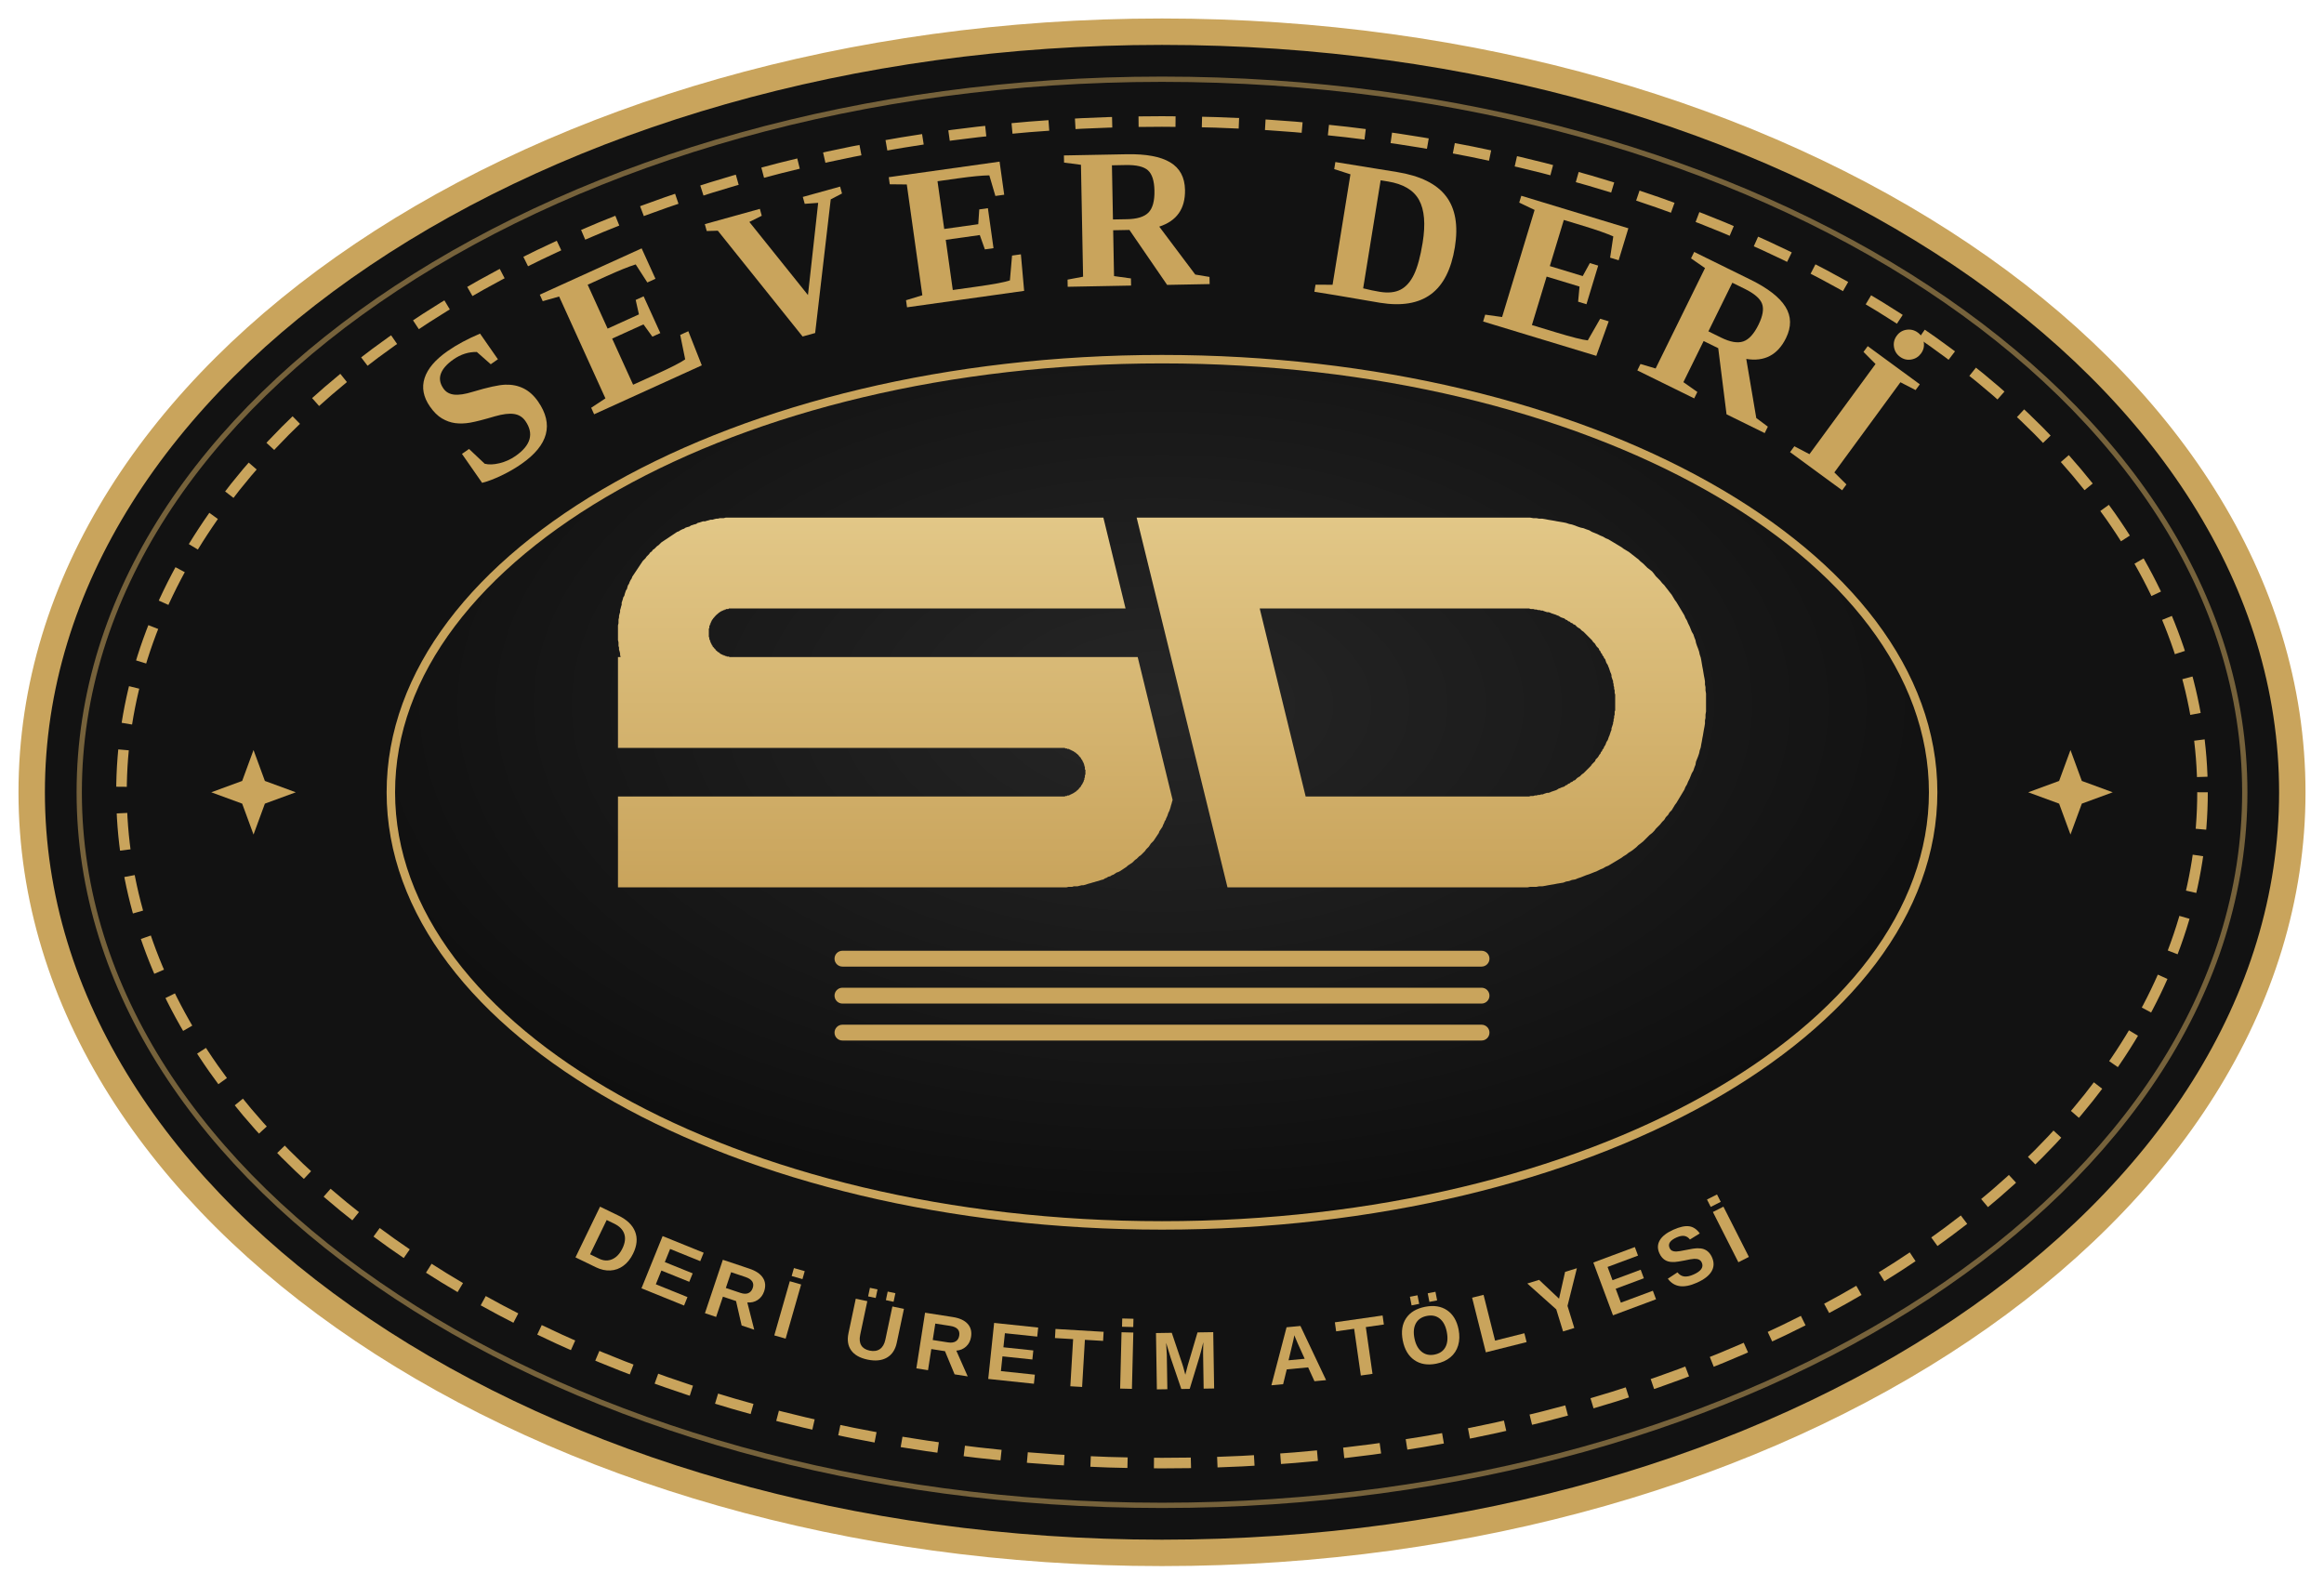
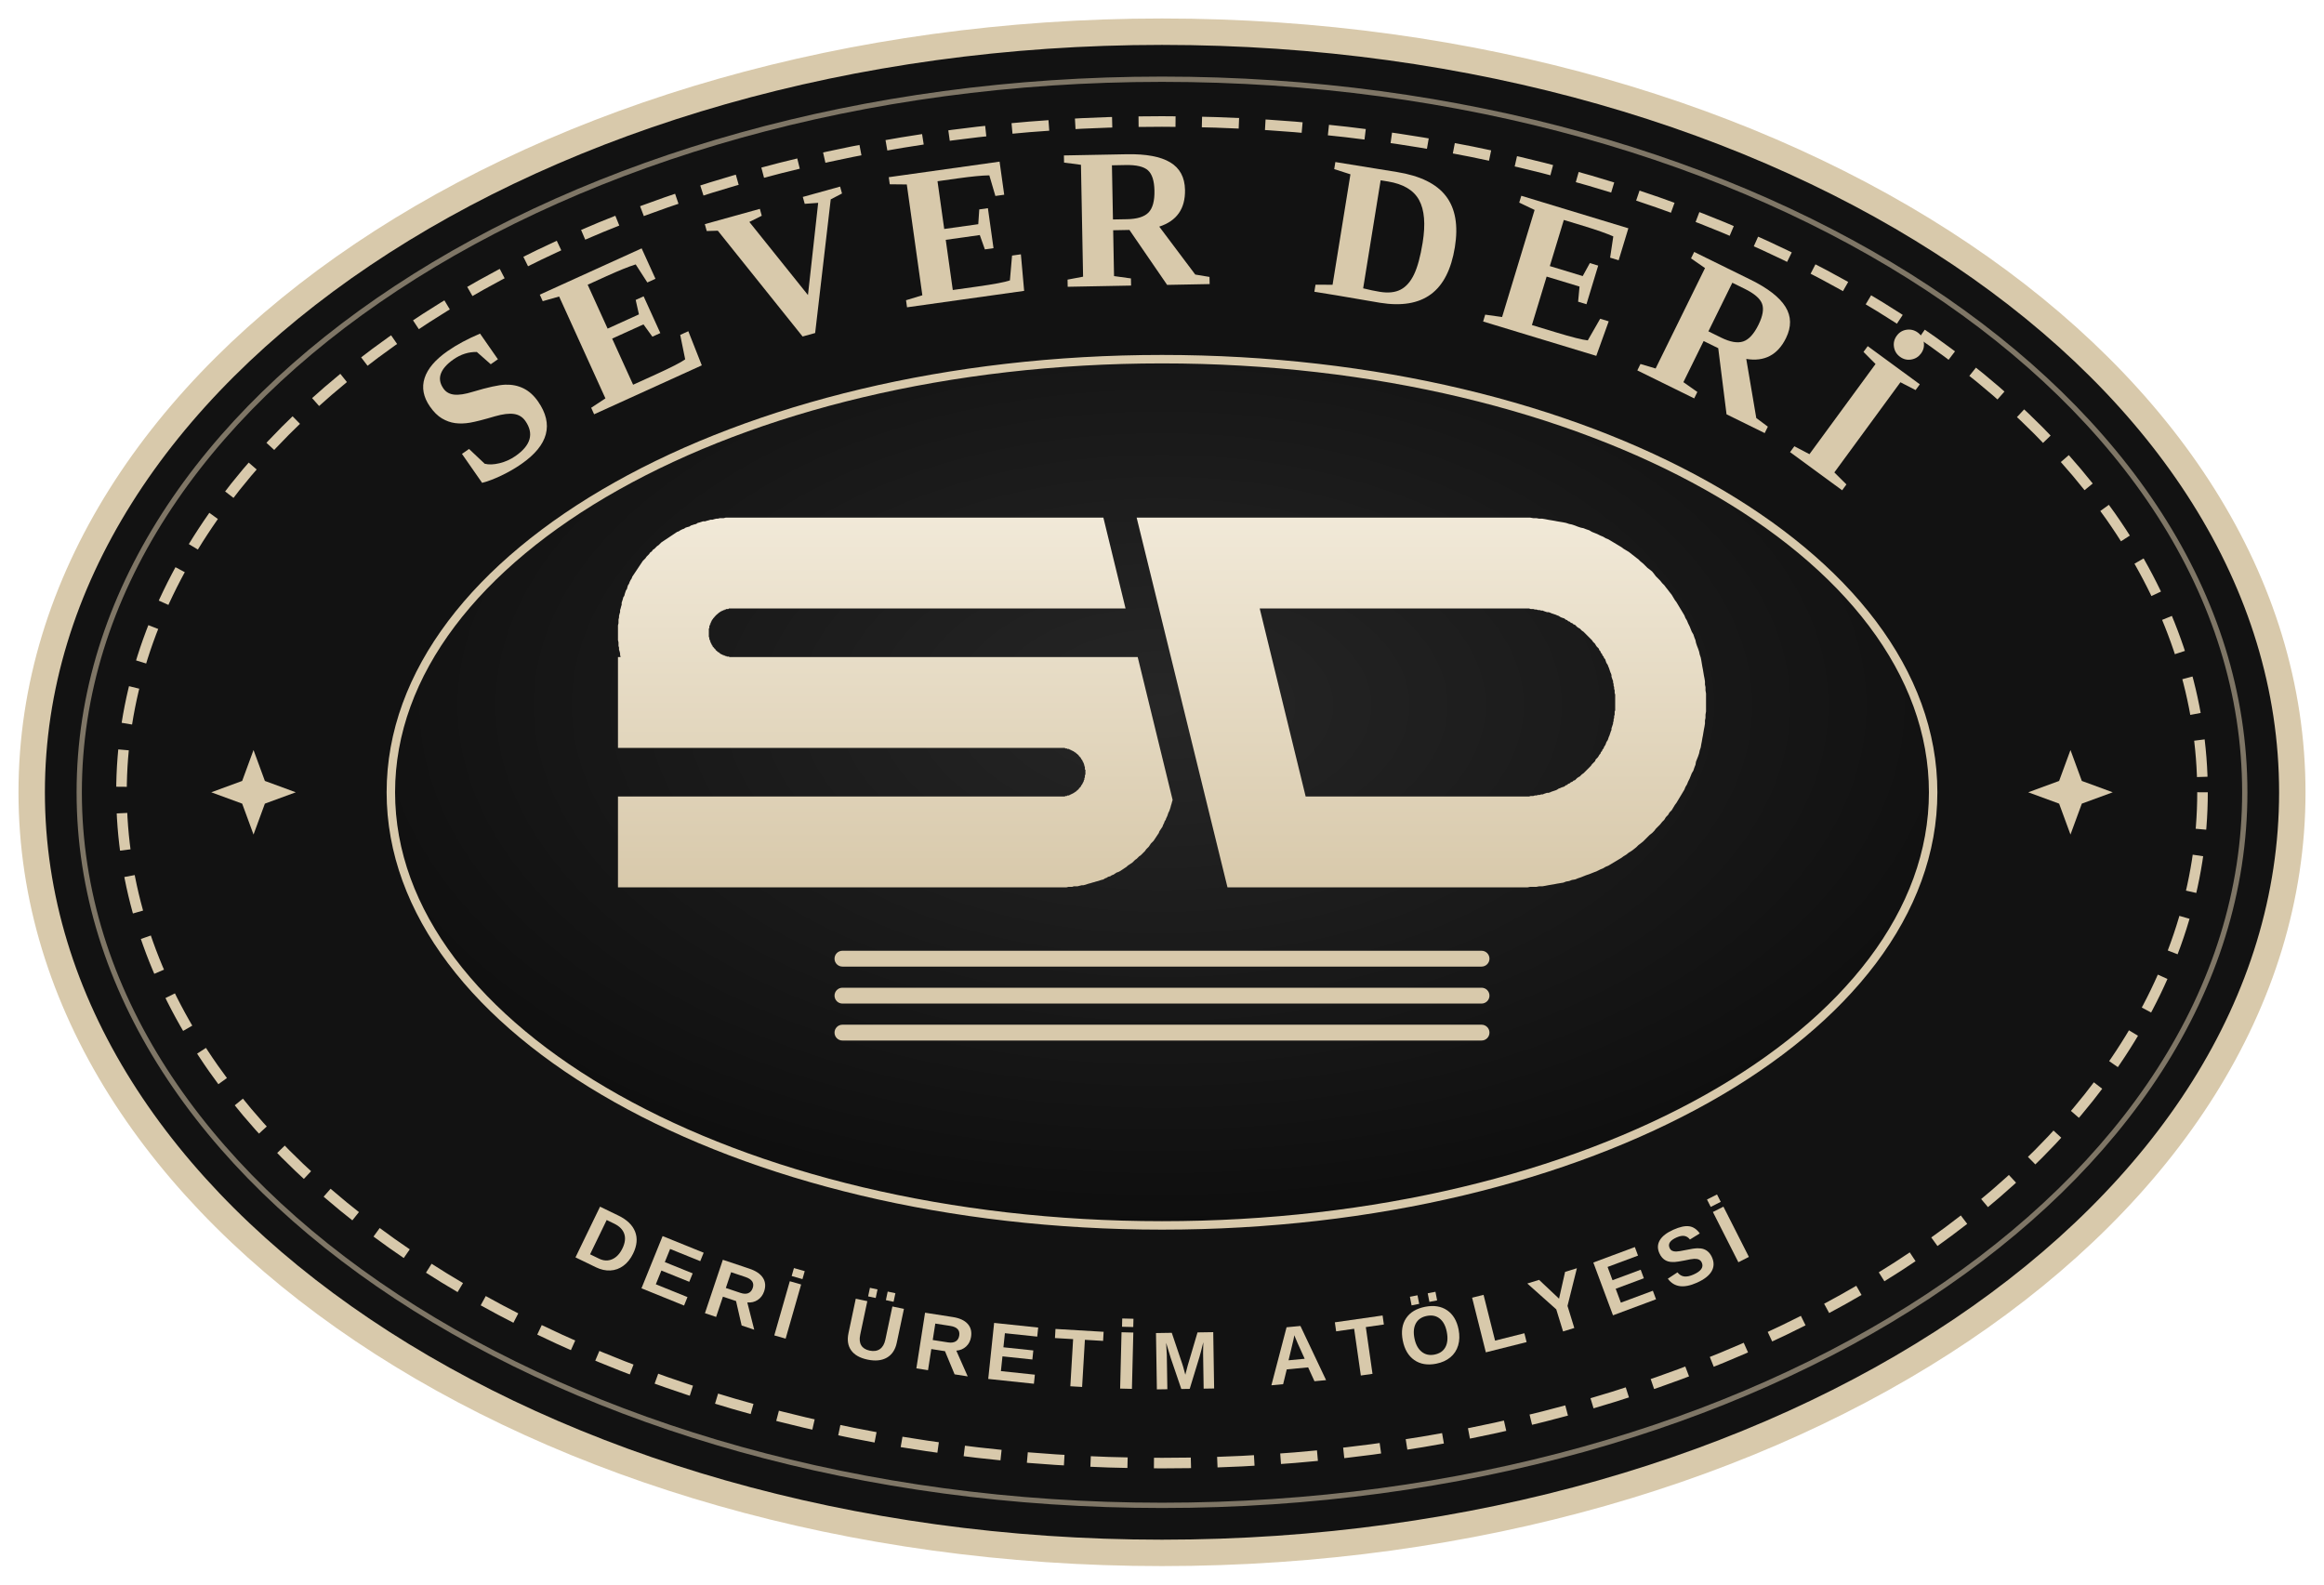
<svg xmlns="http://www.w3.org/2000/svg" viewBox="0 0 440 300" role="img" aria-label="Sever Deri">
  <defs>
    <radialGradient id="g" cx="50%" cy="40%" r="65%">
      <stop offset="0" stop-color="#262626" />
      <stop offset="1" stop-color="#0c0c0c" />
    </radialGradient>
    <linearGradient id="m" x1="0" y1="0" x2="0" y2="1">
-       <stop offset="0" stop-color="#e2c787" />
-       <stop offset="1" stop-color="#c9a45c" />
+       <stop offset="0" stop-color="#f1e9d8" />
+       <stop offset="1" stop-color="#d8c9ab" />
    </linearGradient>
  </defs>
-   <ellipse cx="220" cy="150" rx="214" ry="144" fill="#121212" stroke="#c9a45c" stroke-width="5" />
-   <ellipse cx="220" cy="150" rx="205" ry="135" fill="none" stroke="#c9a45c" stroke-width="1" opacity=".55" />
-   <ellipse cx="220" cy="150" rx="197" ry="127" fill="none" stroke="#c9a45c" stroke-width="2" stroke-dasharray="7 5" />
-   <ellipse cx="220" cy="150" rx="146" ry="82" fill="url(#g)" stroke="#c9a45c" stroke-width="1.6" />
-   <g fill="#c9a45c">
+   <ellipse cx="220" cy="150" rx="214" ry="144" fill="#121212" stroke="#d8c9ab" stroke-width="5" />
+   <ellipse cx="220" cy="150" rx="205" ry="135" fill="none" stroke="#d8c9ab" stroke-width="1" opacity=".55" />
+   <ellipse cx="220" cy="150" rx="197" ry="127" fill="none" stroke="#d8c9ab" stroke-width="2" stroke-dasharray="7 5" />
+   <ellipse cx="220" cy="150" rx="146" ry="82" fill="url(#g)" stroke="#d8c9ab" stroke-width="1.6" />
+   <g fill="#d8c9ab">
    <path transform="translate(98.83 87.31) rotate(-34.85) scale(0.01855 -0.01855) translate(-569.5 0)" d="M109 411H197L242 196Q284 147 369.0 114.0Q454 81 545 81Q832 81 832 317Q832 391 777.5 442.0Q723 493 606 533Q434 590 358.5 625.5Q283 661 231.0 709.0Q179 757 148.0 825.5Q117 894 117 994Q117 1171 237.5 1263.5Q358 1356 590 1356Q758 1356 962 1313V994H873L828 1178Q726 1252 590 1252Q467 1252 401.0 1206.5Q335 1161 335 1067Q335 1000 390.0 952.5Q445 905 562 868Q791 793 876.5 737.5Q962 682 1007.0 600.0Q1052 518 1052 407Q1052 -20 549 -20Q434 -20 314.5 -0.5Q195 19 109 51Z" />
    <path transform="translate(123.43 73.46) rotate(-24.44) scale(0.01855 -0.01855) translate(-683.0 0)" d="M35 73 207 100V1242L35 1268V1341H1177V1000H1086L1054 1217Q942 1231 730 1231H522V739H873L904 887H993V475H904L873 627H522V110H775Q1033 110 1113 126L1170 374H1261L1242 0H35Z" />
    <path transform="translate(152.90 62.85) rotate(-15.51) scale(0.01855 -0.01855) translate(-739.5 0)" d="M1456 1341V1268L1329 1241L811 -31H678L133 1241L23 1268V1341H606V1268L467 1241L844 362L1196 1241L1061 1268V1341Z" />
    <path transform="translate(183.63 56.51) rotate(-7.99) scale(0.01855 -0.01855) translate(-683.0 0)" d="M35 73 207 100V1242L35 1268V1341H1177V1000H1086L1054 1217Q942 1231 730 1231H522V739H873L904 887H993V475H904L873 627H522V110H775Q1033 110 1113 126L1170 374H1261L1242 0H35Z" />
    <path transform="translate(214.97 54.05) rotate(-1.09) scale(0.01855 -0.01855) translate(-739.5 0)" d="M523 568V100L695 73V0H48V73L207 100V1242L35 1268V1341H676Q972 1341 1118.0 1250.0Q1264 1159 1264 966Q1264 678 994 596L1352 100L1497 73V0H1063L689 568ZM952 964Q952 1114 890.0 1172.5Q828 1231 663 1231H523V678H668Q822 678 887.0 742.0Q952 806 952 964Z" />
    <path transform="translate(261.73 57.32) rotate(9.19) scale(0.01855 -0.01855) translate(-739.5 0)" d="M1047 670Q1047 960 941.0 1095.5Q835 1231 596 1231H522V114Q618 106 696 106Q826 106 901.5 162.0Q977 218 1012.0 337.5Q1047 457 1047 670ZM673 1341Q1034 1341 1206.5 1177.5Q1379 1014 1379 678Q1379 333 1214.0 164.5Q1049 -4 715 -4L266 0H36V73L208 100V1242L36 1268V1341Z" />
    <path transform="translate(292.30 64.36) rotate(16.89) scale(0.01855 -0.01855) translate(-683.0 0)" d="M35 73 207 100V1242L35 1268V1341H1177V1000H1086L1054 1217Q942 1231 730 1231H522V739H873L904 887H993V475H904L873 627H522V110H775Q1033 110 1113 126L1170 374H1261L1242 0H35Z" />
    <path transform="translate(321.50 75.79) rotate(26.20) scale(0.01855 -0.01855) translate(-739.5 0)" d="M523 568V100L695 73V0H48V73L207 100V1242L35 1268V1341H676Q972 1341 1118.0 1250.0Q1264 1159 1264 966Q1264 678 994 596L1352 100L1497 73V0H1063L689 568ZM952 964Q952 1114 890.0 1172.5Q828 1231 663 1231H523V678H668Q822 678 887.0 742.0Q952 806 952 964Z" />
    <path transform="translate(343.84 89.21) rotate(36.24) scale(0.01855 -0.01855) translate(-398.5 0)" d="M556 100 728 74V0H69V74L241 100V1241L69 1268V1341H728V1268L556 1241ZM245 1602Q245 1667 290.5 1711.0Q336 1755 399 1755Q463 1755 507.5 1710.5Q552 1666 552 1602Q552 1539 508.0 1493.5Q464 1448 399 1448Q335 1448 290.0 1492.5Q245 1537 245 1602Z" />
  </g>
-   <g fill="#c9a45c">
+   <g fill="#d8c9ab">
    <path transform="translate(113.06 240.04) rotate(25.85) scale(0.00757 -0.00757) translate(-739.5 0)" d="M1393 715Q1393 497 1307.5 334.5Q1222 172 1065.5 86.0Q909 0 707 0H137V1409H647Q1003 1409 1198.0 1229.5Q1393 1050 1393 715ZM1096 715Q1096 942 978.0 1061.5Q860 1181 641 1181H432V228H682Q872 228 984.0 359.0Q1096 490 1096 715Z" />
    <path transform="translate(125.28 245.46) rotate(22.04) scale(0.00757 -0.00757) translate(-683.0 0)" d="M137 0V1409H1245V1181H432V827H1184V599H432V228H1286V0Z" />
    <path transform="translate(137.79 250.07) rotate(18.53) scale(0.00757 -0.00757) translate(-739.5 0)" d="M1105 0 778 535H432V0H137V1409H841Q1093 1409 1230.0 1300.5Q1367 1192 1367 989Q1367 841 1283.0 733.5Q1199 626 1056 592L1437 0ZM1070 977Q1070 1180 810 1180H432V764H818Q942 764 1006.0 820.0Q1070 876 1070 977Z" />
    <path transform="translate(147.67 253.13) rotate(15.97) scale(0.00757 -0.00757) translate(-284.5 0)" d="M137 0V1409H432V0ZM146 1547V1754H427V1547Z" />
    <path transform="translate(164.38 257.28) rotate(11.95) scale(0.00757 -0.00757) translate(-739.5 0)" d="M723 -20Q432 -20 277.5 122.0Q123 264 123 528V1409H418V551Q418 384 497.5 297.5Q577 211 731 211Q889 211 974.0 301.5Q1059 392 1059 561V1409H1354V543Q1354 275 1188.5 127.5Q1023 -20 723 -20ZM867 1530V1749H1064V1530ZM413 1530V1749H607V1530Z" />
    <path transform="translate(178.00 259.77) rotate(8.88) scale(0.00757 -0.00757) translate(-739.5 0)" d="M1105 0 778 535H432V0H137V1409H841Q1093 1409 1230.0 1300.5Q1367 1192 1367 989Q1367 841 1283.0 733.5Q1199 626 1056 592L1437 0ZM1070 977Q1070 1180 810 1180H432V764H818Q942 764 1006.0 820.0Q1070 876 1070 977Z" />
    <path transform="translate(191.21 261.50) rotate(6.02) scale(0.00757 -0.00757) translate(-683.0 0)" d="M137 0V1409H1245V1181H432V827H1184V599H432V228H1286V0Z" />
    <path transform="translate(203.76 262.52) rotate(3.38) scale(0.00757 -0.00757) translate(-625.5 0)" d="M773 1181V0H478V1181H23V1409H1229V1181Z" />
    <path transform="translate(213.19 262.92) rotate(1.42) scale(0.00757 -0.00757) translate(-284.5 0)" d="M137 0V1409H432V0ZM146 1547V1754H427V1547Z" />
    <path transform="translate(224.45 262.96) rotate(-0.91) scale(0.00757 -0.00757) translate(-853.0 0)" d="M1307 0V854Q1307 883 1307.5 912.0Q1308 941 1317 1161Q1246 892 1212 786L958 0H748L494 786L387 1161Q399 929 399 854V0H137V1409H532L784 621L806 545L854 356L917 582L1176 1409H1569V0Z" />
    <path transform="translate(245.90 261.78) rotate(-5.38) scale(0.00757 -0.00757) translate(-739.5 0)" d="M1133 0 1008 360H471L346 0H51L565 1409H913L1425 0ZM739 1192 733 1170Q723 1134 709.0 1088.0Q695 1042 537 582H942L803 987L760 1123Z" />
    <path transform="translate(258.75 260.26) rotate(-8.14) scale(0.00757 -0.00757) translate(-625.5 0)" d="M773 1181V0H478V1181H23V1409H1229V1181Z" />
    <path transform="translate(271.91 258.03) rotate(-11.07) scale(0.00757 -0.00757) translate(-796.5 0)" d="M1507 711Q1507 491 1420.0 324.0Q1333 157 1171.0 68.5Q1009 -20 793 -20Q461 -20 272.5 175.5Q84 371 84 711Q84 1050 272.0 1240.0Q460 1430 795 1430Q1130 1430 1318.5 1238.0Q1507 1046 1507 711ZM1206 711Q1206 939 1098.0 1068.5Q990 1198 795 1198Q597 1198 489.0 1069.5Q381 941 381 711Q381 479 491.5 345.5Q602 212 793 212Q991 212 1098.5 342.0Q1206 472 1206 711ZM923 1530V1749H1120V1530ZM469 1530V1749H663V1530Z" />
    <path transform="translate(284.90 255.13) rotate(-14.11) scale(0.00757 -0.00757) translate(-625.5 0)" d="M137 0V1409H432V228H1188V0Z" />
    <path transform="translate(296.99 251.75) rotate(-17.12) scale(0.00757 -0.00757) translate(-683.0 0)" d="M831 578V0H537V578L35 1409H344L682 813L1024 1409H1333Z" />
    <path transform="translate(309.26 247.58) rotate(-20.43) scale(0.00757 -0.00757) translate(-683.0 0)" d="M137 0V1409H1245V1181H432V827H1184V599H432V228H1286V0Z" />
    <path transform="translate(321.21 242.71) rotate(-23.97) scale(0.00757 -0.00757) translate(-683.0 0)" d="M1286 406Q1286 199 1132.5 89.5Q979 -20 682 -20Q411 -20 257.0 76.0Q103 172 59 367L344 414Q373 302 457.0 251.5Q541 201 690 201Q999 201 999 389Q999 449 963.5 488.0Q928 527 863.5 553.0Q799 579 616 616Q458 653 396.0 675.5Q334 698 284.0 728.5Q234 759 199.0 802.0Q164 845 144.5 903.0Q125 961 125 1036Q125 1227 268.5 1328.5Q412 1430 686 1430Q948 1430 1079.5 1348.0Q1211 1266 1249 1077L963 1038Q941 1129 873.5 1175.0Q806 1221 680 1221Q412 1221 412 1053Q412 998 440.5 963.0Q469 928 525.0 903.5Q581 879 752 842Q955 799 1042.5 762.5Q1130 726 1181.0 677.5Q1232 629 1259.0 561.5Q1286 494 1286 406Z" />
    <path transform="translate(330.12 238.47) rotate(-26.88) scale(0.00757 -0.00757) translate(-284.5 0)" d="M137 0V1409H432V0ZM146 1547V1754H427V1547Z" />
  </g>
-   <polygon fill="#c9a45c" points="48.00,142.00 50.15,147.85 56.00,150.00 50.15,152.15 48.00,158.00 45.85,152.15 40.00,150.00 45.85,147.85" />
-   <polygon fill="#c9a45c" points="392.00,142.00 394.15,147.85 400.00,150.00 394.15,152.15 392.00,158.00 389.85,152.15 384.00,150.00 389.85,147.85" />
+   <polygon fill="#d8c9ab" points="48.00,142.00 50.15,147.85 56.00,150.00 50.15,152.15 48.00,158.00 45.85,152.15 40.00,150.00 45.85,147.85" />
+   <polygon fill="#d8c9ab" points="392.00,142.00 394.15,147.85 400.00,150.00 394.15,152.15 392.00,158.00 389.85,152.15 384.00,150.00 389.85,147.85" />
  <path fill="url(#m)" fill-rule="evenodd" d="M137.0 98.1 L136.7 98.1 L136.3 98.1 L135.9 98.2 L135.6 98.2 L135.2 98.3 L134.9 98.4 L134.5 98.4 L134.2 98.5 L133.8 98.6 L133.5 98.7 L133.1 98.7 L132.8 98.8 L132.5 98.9 L132.1 99.0 L131.8 99.2 L131.4 99.3 L131.1 99.4 L130.8 99.5 L130.5 99.7 L130.1 99.8 L129.8 99.9 L129.5 100.1 L129.2 100.2 L128.8 100.4 L128.5 100.6 L128.2 100.7 L127.9 100.9 L127.6 101.1 L127.3 101.3 L127.0 101.5 L126.7 101.7 L126.4 101.9 L126.1 102.1 L125.8 102.3 L125.5 102.5 L125.2 102.7 L125.0 102.9 L124.7 103.2 L124.4 103.4 L124.2 103.6 L123.9 103.9 L123.6 104.1 L123.4 104.4 L123.1 104.6 L122.9 104.9 L122.6 105.2 L122.4 105.4 L122.2 105.7 L121.9 106.0 L121.7 106.2 L121.5 106.5 L121.3 106.8 L121.1 107.1 L120.9 107.4 L120.7 107.7 L120.5 108.0 L120.3 108.3 L120.1 108.6 L119.9 108.9 L119.7 109.2 L119.6 109.5 L119.4 109.8 L119.2 110.2 L119.1 110.5 L118.9 110.8 L118.8 111.1 L118.7 111.5 L118.5 111.8 L118.4 112.1 L118.3 112.4 L118.2 112.8 L118.0 113.1 L117.9 113.5 L117.8 113.8 L117.7 114.1 L117.7 114.5 L117.6 114.8 L117.5 115.2 L117.4 115.5 L117.4 115.9 L117.3 116.2 L117.2 116.6 L117.2 116.9 L117.1 117.3 L117.1 117.7 L117.1 118.0 L117.0 118.4 L117.0 118.7 L117.0 119.1 L117.0 119.4 L117.0 119.8 L117.0 120.1 L117.0 120.5 L117.0 120.9 L117.0 121.2 L117.1 121.6 L117.1 121.9 L117.1 122.3 L117.2 122.6 L117.2 123.0 L117.3 123.3 L117.4 123.7 L117.4 124.0 L117.5 124.4 L117.5 124.4 L117.0 124.4 L117.0 141.6 L138.8 141.6 L200.9 141.6 L200.9 141.6 L201.0 141.6 L201.1 141.6 L201.2 141.6 L201.2 141.6 L201.3 141.6 L201.4 141.6 L201.5 141.6 L201.5 141.6 L201.6 141.6 L201.7 141.7 L201.8 141.7 L201.8 141.7 L201.9 141.7 L202.0 141.7 L202.0 141.7 L202.1 141.8 L202.2 141.8 L202.3 141.8 L202.3 141.8 L202.4 141.8 L202.5 141.9 L202.6 141.9 L202.6 141.9 L202.7 142.0 L202.8 142.0 L202.8 142.0 L202.9 142.1 L203.0 142.1 L203.0 142.1 L203.1 142.2 L203.2 142.2 L203.2 142.2 L203.3 142.3 L203.4 142.3 L203.4 142.4 L203.5 142.4 L203.5 142.4 L203.6 142.5 L203.7 142.5 L203.7 142.6 L203.8 142.6 L203.8 142.7 L203.9 142.7 L204.0 142.8 L204.0 142.8 L204.1 142.9 L204.1 142.9 L204.2 143.0 L204.2 143.0 L204.3 143.1 L204.3 143.2 L204.4 143.2 L204.4 143.3 L204.5 143.3 L204.5 143.4 L204.6 143.4 L204.6 143.5 L204.7 143.6 L204.7 143.6 L204.7 143.7 L204.8 143.8 L204.8 143.8 L204.9 143.9 L204.9 144.0 L204.9 144.0 L205.0 144.1 L205.0 144.2 L205.0 144.2 L205.1 144.3 L205.1 144.4 L205.1 144.4 L205.2 144.5 L205.2 144.6 L205.2 144.6 L205.2 144.7 L205.3 144.8 L205.3 144.9 L205.3 144.9 L205.3 145.0 L205.3 145.1 L205.4 145.1 L205.4 145.2 L205.4 145.3 L205.4 145.4 L205.4 145.4 L205.4 145.5 L205.4 145.6 L205.4 145.7 L205.5 145.7 L205.5 145.8 L205.5 145.9 L205.5 146.0 L205.5 146.0 L205.5 146.1 L205.5 146.2 L205.5 146.3 L205.5 146.3 L205.5 146.4 L205.5 146.5 L205.5 146.6 L205.5 146.7 L205.4 146.7 L205.4 146.8 L205.4 146.9 L205.4 147.0 L205.4 147.0 L205.4 147.1 L205.4 147.2 L205.4 147.2 L205.3 147.3 L205.3 147.4 L205.3 147.5 L205.3 147.5 L205.3 147.6 L205.2 147.7 L205.2 147.8 L205.2 147.8 L205.2 147.9 L205.1 148.0 L205.1 148.0 L205.1 148.1 L205.0 148.2 L205.0 148.2 L205.0 148.3 L204.9 148.4 L204.9 148.4 L204.9 148.5 L204.8 148.6 L204.8 148.6 L204.7 148.7 L204.7 148.8 L204.7 148.8 L204.6 148.9 L204.6 149.0 L204.5 149.0 L204.5 149.1 L204.4 149.1 L204.4 149.2 L204.3 149.2 L204.3 149.3 L204.2 149.4 L204.2 149.4 L204.1 149.5 L204.1 149.5 L204.0 149.6 L204.0 149.6 L203.9 149.7 L203.8 149.7 L203.8 149.8 L203.7 149.8 L203.7 149.9 L203.6 149.9 L203.5 150.0 L203.5 150.0 L203.4 150.0 L203.4 150.1 L203.3 150.1 L203.2 150.2 L203.2 150.2 L203.1 150.2 L203.0 150.3 L203.0 150.3 L202.9 150.3 L202.8 150.4 L202.8 150.4 L202.7 150.4 L202.6 150.5 L202.6 150.5 L202.5 150.5 L202.4 150.6 L202.3 150.6 L202.3 150.6 L202.2 150.6 L202.1 150.6 L202.0 150.7 L202.0 150.7 L201.9 150.7 L201.8 150.7 L201.8 150.7 L201.7 150.7 L201.6 150.8 L201.5 150.8 L201.5 150.8 L201.4 150.8 L201.3 150.8 L201.2 150.8 L201.2 150.8 L201.1 150.8 L201.0 150.8 L200.9 150.8 L200.9 150.8 L117.0 150.8 L117.0 168.0 L200.9 168.0 L201.2 168.0 L201.6 168.0 L201.9 168.0 L202.3 167.9 L202.6 167.9 L203.0 167.9 L203.3 167.8 L203.7 167.8 L204.0 167.8 L204.4 167.7 L204.8 167.6 L205.1 167.6 L205.5 167.5 L205.8 167.4 L206.1 167.3 L206.5 167.2 L206.8 167.1 L207.2 167.0 L207.5 166.9 L207.9 166.8 L208.2 166.7 L208.5 166.6 L208.9 166.5 L209.2 166.3 L209.5 166.2 L209.8 166.0 L210.2 165.9 L210.5 165.7 L210.8 165.6 L211.1 165.4 L211.4 165.2 L211.7 165.1 L212.1 164.9 L212.4 164.7 L212.7 164.5 L213.0 164.3 L213.3 164.1 L213.5 163.9 L213.8 163.7 L214.1 163.5 L214.4 163.3 L214.7 163.0 L214.9 162.8 L215.2 162.6 L215.5 162.3 L215.7 162.1 L216.0 161.9 L216.3 161.6 L216.5 161.4 L216.8 161.1 L217.0 160.8 L217.2 160.6 L217.5 160.3 L217.7 160.0 L217.9 159.7 L218.1 159.5 L218.4 159.2 L218.6 158.9 L218.8 158.6 L219.0 158.3 L219.2 158.0 L219.4 157.7 L219.5 157.4 L219.7 157.1 L219.9 156.8 L220.1 156.5 L220.2 156.2 L220.4 155.8 L220.5 155.5 L220.7 155.2 L220.8 154.9 L221.0 154.5 L221.1 154.2 L221.2 153.9 L221.4 153.5 L221.5 153.2 L221.6 152.9 L221.7 152.5 L221.8 152.2 L221.9 151.8 L222.0 151.5 L222.0 151.4 L215.4 124.4 L200.9 124.4 L138.8 124.4 L138.7 124.4 L138.6 124.4 L138.6 124.4 L138.5 124.4 L138.4 124.4 L138.3 124.4 L138.3 124.4 L138.2 124.4 L138.1 124.4 L138.0 124.3 L138.0 124.3 L137.9 124.3 L137.8 124.3 L137.7 124.3 L137.7 124.3 L137.6 124.3 L137.5 124.2 L137.4 124.2 L137.4 124.2 L137.3 124.2 L137.2 124.1 L137.2 124.1 L137.1 124.1 L137.0 124.1 L137.0 124.0 L136.9 124.0 L136.8 124.0 L136.7 123.9 L136.7 123.9 L136.6 123.9 L136.5 123.8 L136.5 123.8 L136.4 123.8 L136.3 123.7 L136.3 123.7 L136.2 123.6 L136.2 123.6 L136.1 123.5 L136.0 123.5 L136.0 123.5 L135.9 123.4 L135.9 123.4 L135.8 123.3 L135.7 123.3 L135.7 123.2 L135.6 123.2 L135.6 123.1 L135.5 123.1 L135.5 123.0 L135.4 122.9 L135.4 122.9 L135.3 122.8 L135.3 122.8 L135.2 122.7 L135.2 122.7 L135.1 122.6 L135.1 122.5 L135.0 122.5 L135.0 122.4 L134.9 122.4 L134.9 122.3 L134.9 122.2 L134.8 122.2 L134.8 122.1 L134.7 122.0 L134.7 122.0 L134.7 121.9 L134.6 121.8 L134.6 121.8 L134.6 121.7 L134.5 121.6 L134.5 121.6 L134.5 121.5 L134.5 121.4 L134.4 121.3 L134.4 121.3 L134.4 121.2 L134.4 121.1 L134.3 121.1 L134.3 121.0 L134.3 120.9 L134.3 120.8 L134.3 120.8 L134.3 120.7 L134.2 120.6 L134.2 120.5 L134.2 120.5 L134.2 120.4 L134.2 120.3 L134.2 120.2 L134.2 120.2 L134.2 120.1 L134.2 120.0 L134.2 119.9 L134.2 119.9 L134.2 119.8 L134.2 119.7 L134.2 119.6 L134.2 119.6 L134.2 119.5 L134.2 119.4 L134.2 119.3 L134.2 119.3 L134.2 119.2 L134.2 119.1 L134.2 119.0 L134.2 119.0 L134.3 118.9 L134.3 118.8 L134.3 118.7 L134.3 118.7 L134.3 118.6 L134.3 118.5 L134.4 118.4 L134.4 118.4 L134.4 118.3 L134.4 118.2 L134.5 118.2 L134.5 118.1 L134.5 118.0 L134.5 118.0 L134.6 117.9 L134.6 117.8 L134.6 117.7 L134.7 117.7 L134.7 117.6 L134.7 117.5 L134.8 117.5 L134.8 117.4 L134.9 117.3 L134.9 117.3 L134.9 117.2 L135.0 117.2 L135.0 117.1 L135.1 117.0 L135.1 117.0 L135.2 116.9 L135.2 116.9 L135.3 116.8 L135.3 116.7 L135.4 116.7 L135.4 116.6 L135.5 116.6 L135.5 116.5 L135.6 116.5 L135.6 116.4 L135.7 116.4 L135.7 116.3 L135.8 116.3 L135.9 116.2 L135.9 116.2 L136.0 116.1 L136.0 116.1 L136.1 116.0 L136.2 116.0 L136.2 115.9 L136.3 115.9 L136.3 115.9 L136.4 115.8 L136.5 115.8 L136.5 115.7 L136.6 115.7 L136.7 115.7 L136.7 115.6 L136.8 115.6 L136.9 115.6 L137.0 115.5 L137.0 115.5 L137.1 115.5 L137.2 115.5 L137.2 115.4 L137.3 115.4 L137.4 115.4 L137.4 115.4 L137.5 115.3 L137.6 115.3 L137.7 115.3 L137.7 115.3 L137.8 115.3 L137.9 115.3 L138.0 115.2 L138.0 115.2 L138.1 115.2 L138.2 115.2 L138.3 115.2 L138.3 115.2 L138.4 115.2 L138.5 115.2 L138.6 115.2 L138.6 115.2 L138.7 115.2 L138.8 115.2 L213.1 115.2 L208.9 98.0 L138.8 98.0 L138.4 98.0 L138.1 98.0 L137.7 98.0 L137.4 98.0ZM288.6 168.0 L289.2 168.0 L289.7 167.9 L290.3 167.9 L290.9 167.9 L291.4 167.8 L292.0 167.8 L292.6 167.7 L293.1 167.6 L293.7 167.5 L294.3 167.4 L294.8 167.3 L295.4 167.2 L296.0 167.1 L296.5 166.9 L297.1 166.8 L297.6 166.6 L298.2 166.5 L298.7 166.3 L299.3 166.1 L299.8 165.9 L300.3 165.7 L300.9 165.5 L301.4 165.3 L301.9 165.1 L302.4 164.9 L303.0 164.6 L303.5 164.4 L304.0 164.1 L304.5 163.9 L305.0 163.6 L305.5 163.3 L306.0 163.0 L306.5 162.7 L307.0 162.4 L307.4 162.1 L307.9 161.8 L308.4 161.4 L308.9 161.1 L309.3 160.8 L309.8 160.4 L310.2 160.0 L310.6 159.7 L311.1 159.3 L311.5 158.9 L311.9 158.5 L312.3 158.1 L312.8 157.7 L313.2 157.3 L313.5 156.9 L313.9 156.5 L314.3 156.1 L314.7 155.6 L315.1 155.2 L315.4 154.7 L315.8 154.3 L316.1 153.8 L316.5 153.4 L316.8 152.9 L317.1 152.4 L317.4 152.0 L317.7 151.5 L318.0 151.0 L318.3 150.5 L318.6 150.0 L318.9 149.5 L319.1 149.0 L319.4 148.5 L319.6 148.0 L319.9 147.4 L320.1 146.9 L320.3 146.4 L320.6 145.9 L320.8 145.3 L321.0 144.8 L321.1 144.2 L321.3 143.7 L321.5 143.2 L321.7 142.6 L321.8 142.1 L322.0 141.5 L322.1 140.9 L322.2 140.4 L322.3 139.8 L322.4 139.3 L322.5 138.7 L322.6 138.1 L322.7 137.6 L322.8 137.0 L322.8 136.4 L322.9 135.9 L322.9 135.3 L323.0 134.7 L323.0 134.1 L323.0 133.6 L323.0 133.0 L323.0 132.4 L323.0 131.8 L323.0 131.3 L322.9 130.7 L322.9 130.1 L322.8 129.6 L322.8 129.0 L322.7 128.4 L322.6 127.9 L322.5 127.3 L322.4 126.7 L322.3 126.2 L322.2 125.6 L322.1 125.0 L322.0 124.5 L321.8 123.9 L321.7 123.4 L321.5 122.8 L321.3 122.3 L321.1 121.7 L321.0 121.2 L320.8 120.7 L320.6 120.1 L320.3 119.6 L320.1 119.1 L319.9 118.6 L319.6 118.0 L319.4 117.5 L319.1 117.0 L318.9 116.5 L318.6 116.0 L318.3 115.5 L318.0 115.0 L317.7 114.5 L317.4 114.0 L317.1 113.6 L316.8 113.1 L316.5 112.6 L316.1 112.1 L315.8 111.7 L315.4 111.2 L315.1 110.8 L314.7 110.4 L314.3 109.9 L313.9 109.5 L313.5 109.1 L313.2 108.7 L312.8 108.2 L312.3 107.8 L311.9 107.5 L311.5 107.1 L311.1 106.7 L310.6 106.3 L310.2 105.9 L309.8 105.6 L309.3 105.2 L308.9 104.9 L308.4 104.5 L307.9 104.2 L307.4 103.9 L307.0 103.6 L306.5 103.3 L306.0 103.0 L305.5 102.7 L305.0 102.4 L304.5 102.1 L304.0 101.9 L303.5 101.6 L303.0 101.4 L302.4 101.1 L301.9 100.9 L301.4 100.7 L300.9 100.4 L300.3 100.2 L299.8 100.0 L299.3 99.9 L298.7 99.7 L298.2 99.5 L297.6 99.3 L297.1 99.2 L296.5 99.0 L296.0 98.9 L295.4 98.8 L294.8 98.7 L294.3 98.6 L293.7 98.5 L293.1 98.4 L292.6 98.3 L292.0 98.2 L291.4 98.2 L290.9 98.1 L290.3 98.1 L289.7 98.0 L289.2 98.0 L288.6 98.0 L288.0 98.0 L215.2 98.0 L232.4 168.0 L288.0 168.0ZM288.6 115.2 L288.9 115.2 L289.2 115.2 L289.5 115.2 L289.8 115.3 L290.0 115.3 L290.3 115.3 L290.6 115.4 L290.9 115.4 L291.2 115.5 L291.5 115.5 L291.8 115.6 L292.1 115.6 L292.3 115.7 L292.6 115.8 L292.9 115.9 L293.2 115.9 L293.5 116.0 L293.7 116.1 L294.0 116.2 L294.3 116.3 L294.6 116.4 L294.8 116.5 L295.1 116.6 L295.4 116.8 L295.6 116.9 L295.9 117.0 L296.2 117.1 L296.4 117.3 L296.7 117.4 L296.9 117.6 L297.2 117.7 L297.4 117.9 L297.7 118.0 L297.9 118.2 L298.2 118.3 L298.4 118.5 L298.6 118.7 L298.9 118.9 L299.1 119.0 L299.3 119.2 L299.5 119.4 L299.8 119.6 L300.0 119.8 L300.2 120.0 L300.4 120.2 L300.6 120.4 L300.8 120.6 L301.0 120.8 L301.2 121.0 L301.4 121.2 L301.6 121.5 L301.8 121.7 L302.0 121.9 L302.1 122.1 L302.3 122.4 L302.5 122.6 L302.7 122.8 L302.8 123.1 L303.0 123.3 L303.1 123.6 L303.3 123.8 L303.4 124.1 L303.6 124.3 L303.7 124.6 L303.9 124.8 L304.0 125.1 L304.1 125.4 L304.2 125.6 L304.4 125.9 L304.5 126.2 L304.6 126.4 L304.7 126.7 L304.8 127.0 L304.9 127.3 L305.0 127.5 L305.1 127.8 L305.1 128.1 L305.2 128.4 L305.3 128.7 L305.4 128.9 L305.4 129.2 L305.5 129.5 L305.5 129.8 L305.6 130.1 L305.6 130.4 L305.7 130.7 L305.7 131.0 L305.7 131.2 L305.8 131.5 L305.8 131.8 L305.8 132.1 L305.8 132.4 L305.8 132.7 L305.8 133.0 L305.8 133.3 L305.8 133.6 L305.8 133.9 L305.8 134.2 L305.8 134.5 L305.7 134.7 L305.7 135.0 L305.7 135.3 L305.6 135.6 L305.6 135.9 L305.5 136.2 L305.5 136.5 L305.4 136.8 L305.4 137.0 L305.3 137.3 L305.2 137.6 L305.1 137.9 L305.1 138.2 L305.0 138.4 L304.9 138.7 L304.8 139.0 L304.7 139.3 L304.6 139.5 L304.5 139.8 L304.4 140.1 L304.2 140.4 L304.1 140.6 L304.0 140.9 L303.9 141.1 L303.7 141.4 L303.6 141.7 L303.4 141.9 L303.3 142.2 L303.1 142.4 L303.0 142.7 L302.8 142.9 L302.7 143.1 L302.5 143.4 L302.3 143.6 L302.1 143.8 L302.0 144.1 L301.8 144.3 L301.6 144.5 L301.4 144.7 L301.2 145.0 L301.0 145.2 L300.8 145.4 L300.6 145.6 L300.4 145.8 L300.2 146.0 L300.0 146.2 L299.8 146.4 L299.5 146.6 L299.3 146.8 L299.1 147.0 L298.9 147.1 L298.6 147.3 L298.4 147.5 L298.2 147.7 L297.9 147.8 L297.7 148.0 L297.4 148.1 L297.2 148.3 L296.9 148.4 L296.7 148.6 L296.4 148.7 L296.2 148.9 L295.9 149.0 L295.6 149.1 L295.4 149.2 L295.1 149.3 L294.8 149.5 L294.6 149.6 L294.3 149.7 L294.0 149.8 L293.7 149.9 L293.5 150.0 L293.2 150.1 L292.9 150.1 L292.6 150.2 L292.3 150.3 L292.1 150.4 L291.8 150.4 L291.5 150.5 L291.2 150.5 L290.9 150.6 L290.6 150.6 L290.3 150.7 L290.0 150.7 L289.8 150.7 L289.5 150.8 L289.2 150.8 L288.9 150.8 L288.6 150.8 L288.3 150.8 L288.0 150.8 L247.2 150.8 L238.5 115.2 L288.0 115.2 L288.3 115.2Z" />
-   <rect x="158" y="180.0" width="124" height="3" rx="1.5" fill="#c9a45c" />
-   <rect x="158" y="187.0" width="124" height="3" rx="1.5" fill="#c9a45c" />
-   <rect x="158" y="194.0" width="124" height="3" rx="1.5" fill="#c9a45c" />
+   <rect x="158" y="180.0" width="124" height="3" rx="1.5" fill="#d8c9ab" />
+   <rect x="158" y="187.0" width="124" height="3" rx="1.5" fill="#d8c9ab" />
+   <rect x="158" y="194.0" width="124" height="3" rx="1.5" fill="#d8c9ab" />
</svg>
